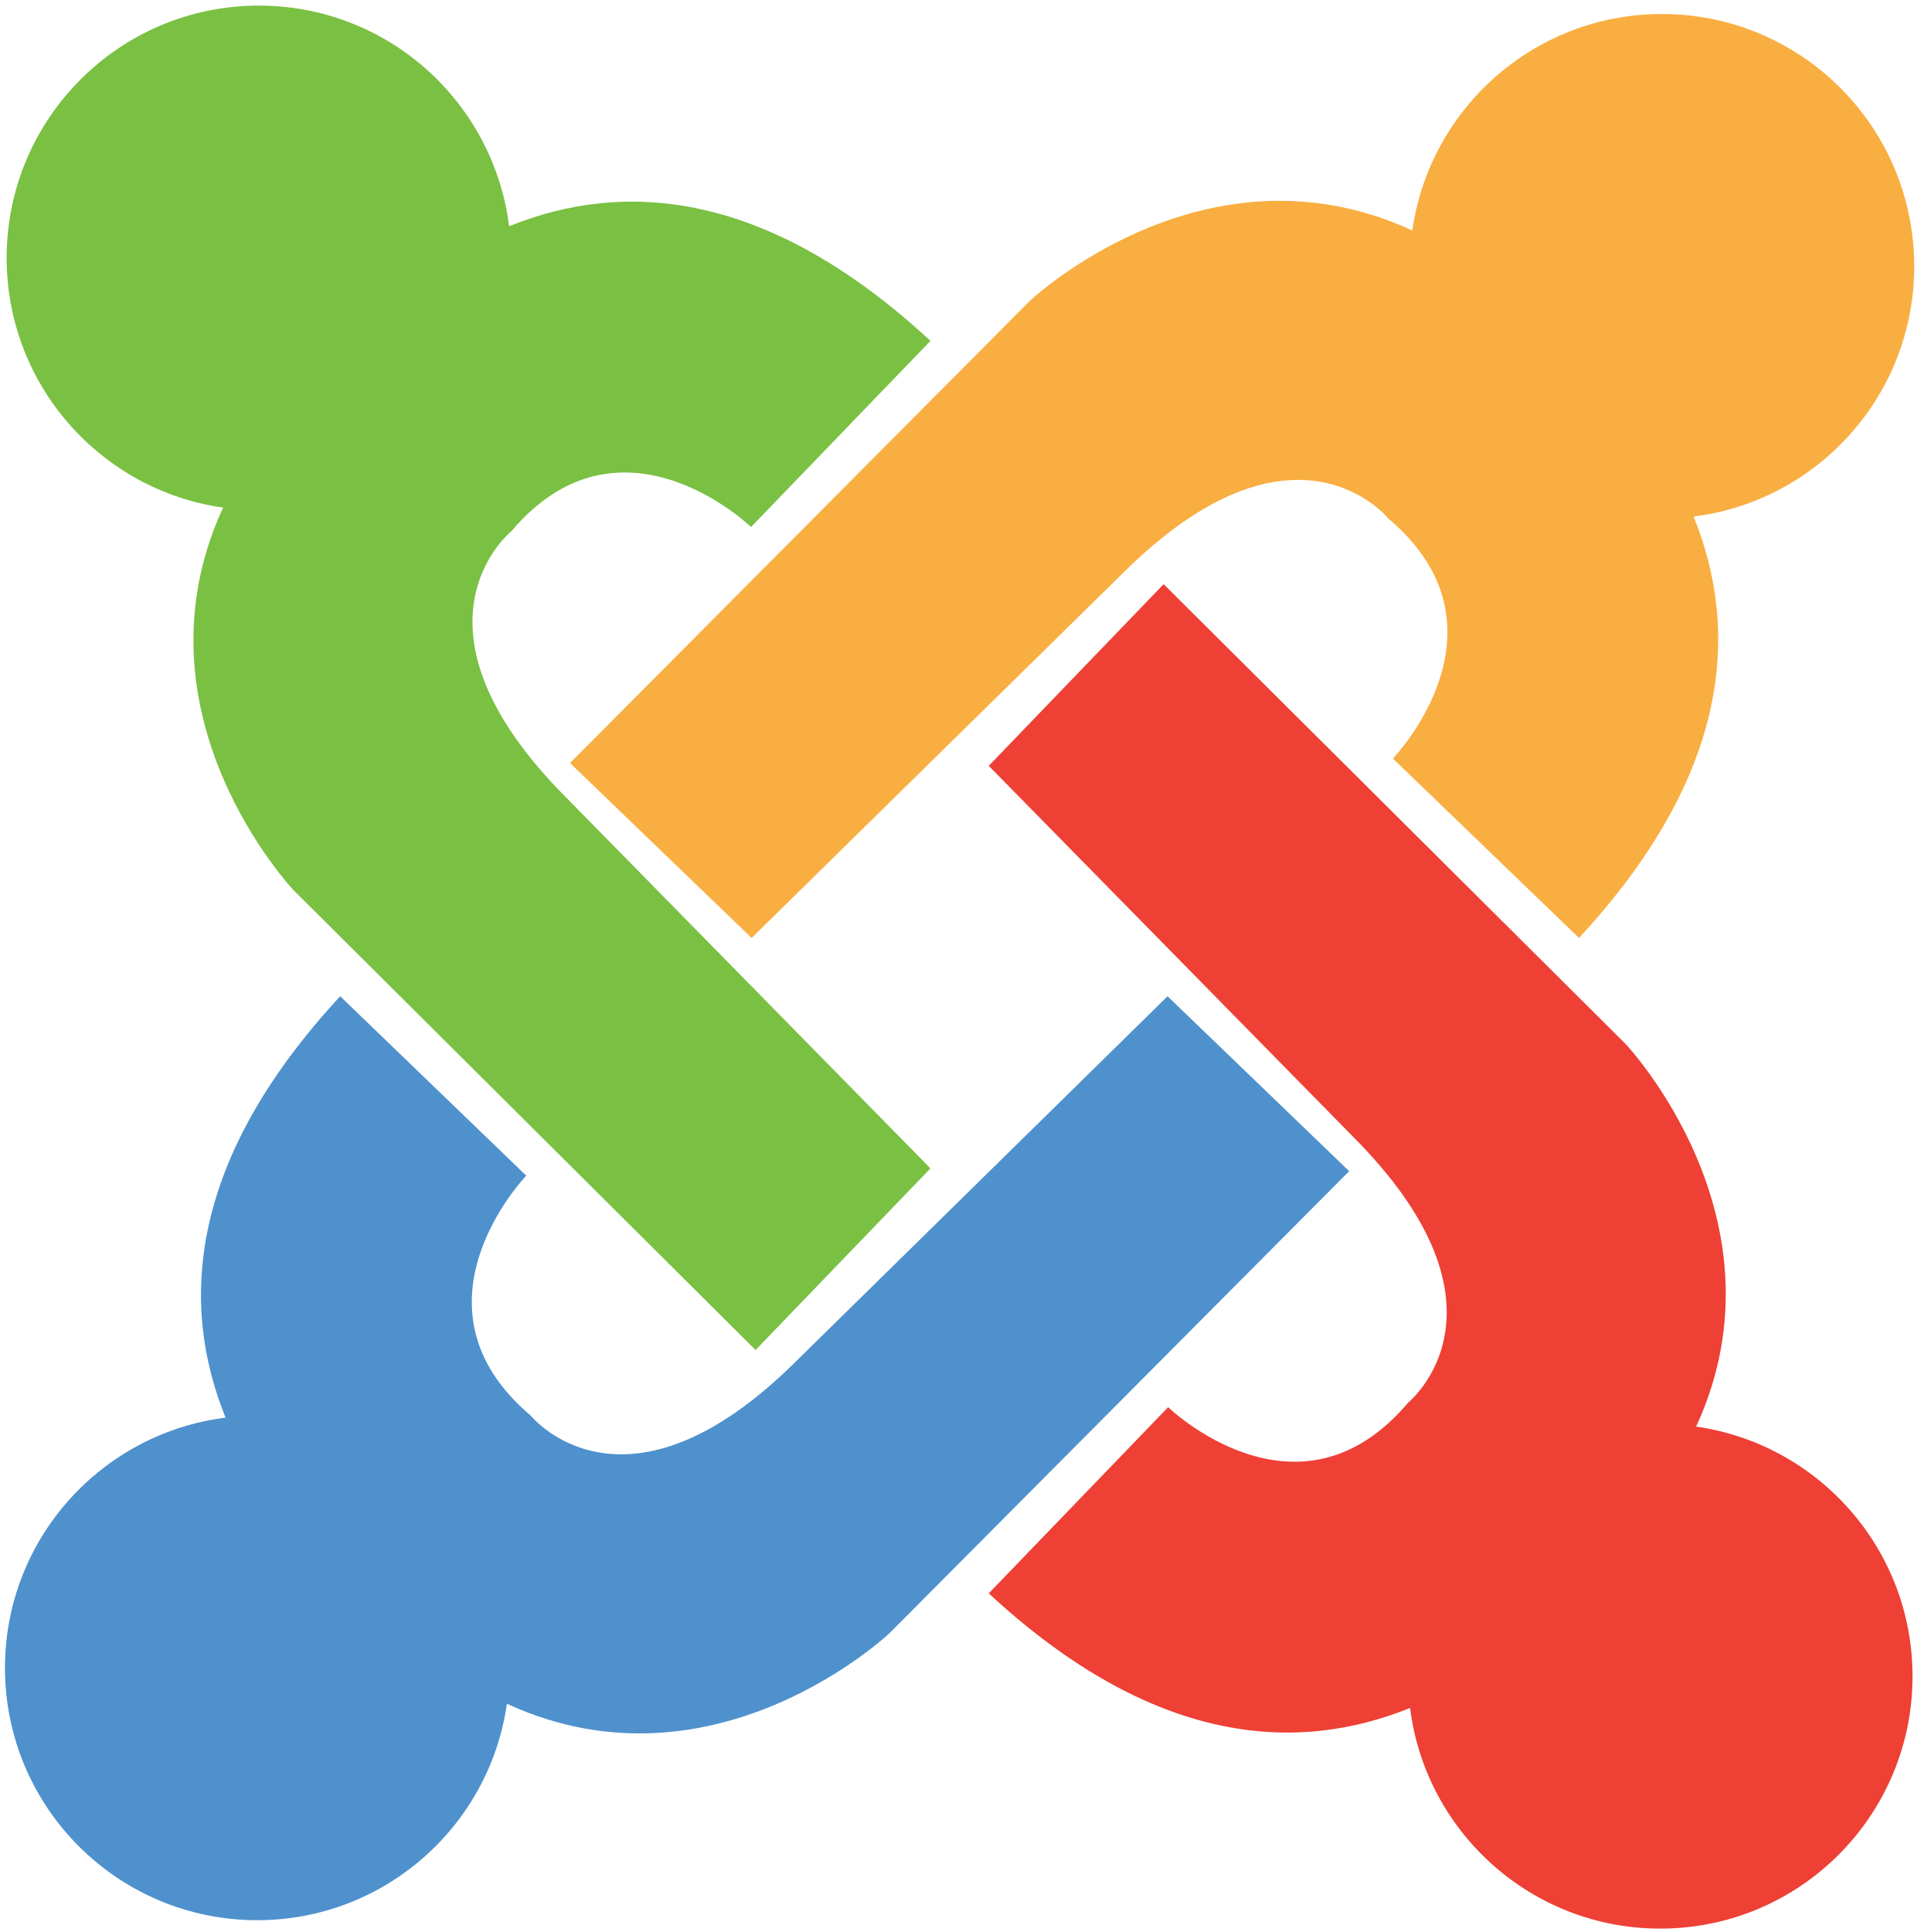
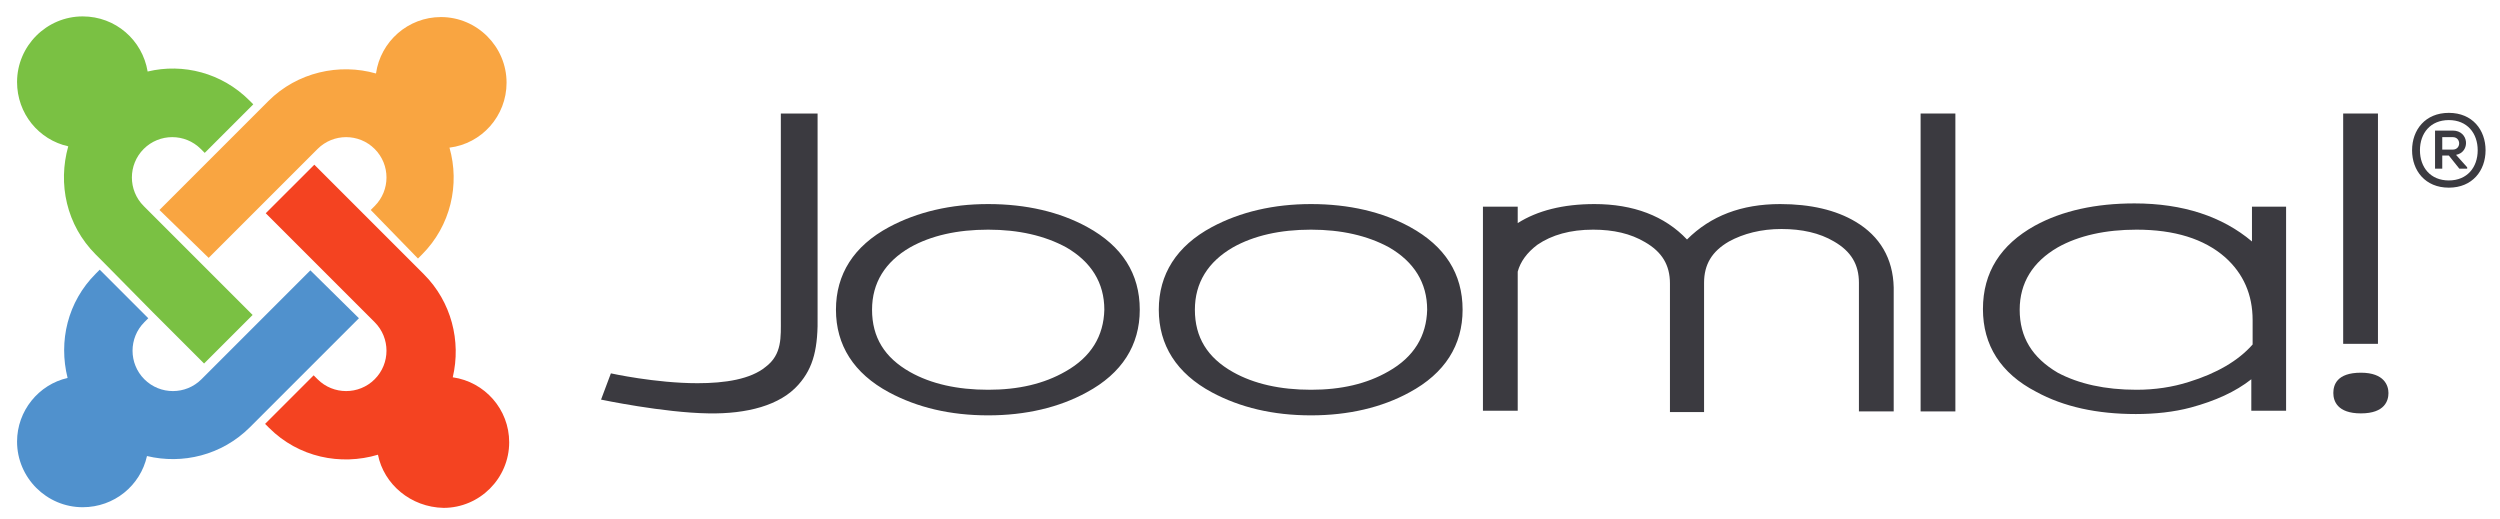
- <svg xmlns="http://www.w3.org/2000/svg" width="2481" height="2500" viewBox="0 0 256 258" preserveAspectRatio="xMinYMin meet">
-   <path d="M255.667 35.561c0-18.607-15.084-33.691-33.691-33.691-16.99 0-31.035 12.578-33.349 28.929l-.341-.18c-27.553-12.427-50.762 9.584-50.762 9.584l-61.391 61.692 24.257 23.36 49.413-48.546c23.074-23.075 35.638-7.457 35.638-7.457 17.37 14.674.598 32.044.598 32.044l24.857 23.959c20.298-21.923 21.475-41.056 15.305-56.276 16.612-2.08 29.466-16.243 29.466-33.418" fill="#F9AE41" />
-   <path d="M226.514 190.507c.115-.215.18-.34.18-.34 12.428-27.554-9.584-50.763-9.584-50.763l-61.693-61.393-23.359 24.259 48.546 49.412c23.074 23.075 7.456 35.64 7.456 35.64-14.673 17.37-32.043.598-32.043.598l-23.959 24.856c21.922 20.298 41.056 21.475 56.275 15.305 2.08 16.612 16.244 29.467 33.419 29.467 18.607 0 33.69-15.084 33.69-33.691 0-16.99-12.577-31.035-28.928-33.35" fill="#EE4035" />
-   <path d="M155.942 133.04l-49.413 48.545c-23.075 23.076-35.639 7.459-35.639 7.459C53.52 174.369 70.291 157 70.291 157L45.436 133.04c-20.298 21.922-21.476 41.055-15.307 56.275C13.517 191.396.663 205.558.663 222.734c0 18.607 15.084 33.69 33.692 33.69 16.99.001 31.035-12.576 33.349-28.927.216.115.341.179.341.179 27.554 12.43 50.762-9.584 50.762-9.584l61.392-61.693-24.257-23.359" fill="#4F91CD" />
-   <path d="M75.727 106.613c-23.075-23.075-7.459-35.64-7.459-35.64 14.676-17.37 32.045-.598 32.045-.598l23.959-24.855C102.35 25.222 83.217 24.045 67.997 30.214 65.917 13.601 51.755.747 34.577.747 15.973.747.89 15.831.888 34.438c0 16.991 12.577 31.036 28.929 33.35-.115.216-.179.342-.179.342-12.43 27.552 9.583 50.76 9.583 50.76l61.694 61.393 23.359-24.257-48.546-49.413" fill="#7AC043" />
+ <svg xmlns="http://www.w3.org/2000/svg" clip-rule="evenodd" stroke-linejoin="round" stroke-miterlimit="1.414" viewBox="0,0,381,79">
+   <g fill="#3b3a40" transform="translate(-35 -35)">
+     <path d="m154 52.3v31.3c0 2.8.2 5.4-2.3 7.3-2.3 1.9-6.2 2.5-10.4 2.5-6.4 0-13.2-1.5-13.2-1.5l-1.5 4s9.5 2 16.4 2.1c5.8.1 10.9-1.2 13.7-4.4 2.3-2.6 3-5.6 2.9-10.7v-30.6z" />
+     <path d="m200.7 69.6c-4.2-2.3-9.3-3.5-15.1-3.5-5.7 0-10.8 1.2-15.1 3.5-5.4 2.9-8.1 7.2-8.1 12.6s2.7 9.7 8.1 12.6c4.3 2.3 9.3 3.5 15.1 3.5 5.7 0 10.8-1.2 15-3.5 5.4-2.9 8.1-7.2 8.1-12.6 0-5.5-2.7-9.7-8-12.6m-3.3 22c-3.3 1.9-7.2 2.8-11.8 2.8-4.7 0-8.7-.9-11.9-2.7-3.9-2.2-5.8-5.3-5.8-9.5 0-4.1 2-7.3 5.8-9.5 3.2-1.8 7.2-2.7 11.9-2.7 4.6 0 8.6.9 11.9 2.7 3.8 2.2 5.8 5.4 5.8 9.5-.1 4-2 7.2-5.9 9.4z" />
+     <path d="m249.9 69.6c-4.2-2.3-9.3-3.5-15.1-3.5-5.7 0-10.8 1.2-15.1 3.5-5.4 2.9-8.1 7.2-8.1 12.6s2.7 9.7 8.1 12.6c4.3 2.3 9.3 3.5 15.1 3.5 5.7 0 10.8-1.2 15-3.5 5.4-2.9 8.1-7.2 8.1-12.6 0-5.5-2.7-9.7-8-12.6m-3.3 22c-3.3 1.9-7.2 2.8-11.8 2.8-4.7 0-8.7-.9-11.9-2.7-3.9-2.2-5.8-5.3-5.8-9.5 0-4.1 2-7.3 5.8-9.5 3.2-1.8 7.2-2.7 11.9-2.7 4.6 0 8.6.9 11.9 2.7 3.8 2.2 5.8 5.4 5.8 9.5-.1 4-2 7.2-5.9 9.4z" />
+     <path d="m317.8 68.8c-3-1.8-6.9-2.7-11.5-2.7-5.9 0-10.6 1.8-14.2 5.4-3.4-3.6-8.2-5.4-14.1-5.4-4.8 0-8.7 1-11.7 2.9v-2.5h-5.3v31.1h5.3v-21.2c.4-1.5 1.4-2.9 3-4.1 2.2-1.5 5-2.3 8.5-2.3 3.1 0 5.7.6 7.9 1.9 2.6 1.5 3.8 3.5 3.8 6.3v19.6h5.2v-19.7c0-2.8 1.2-4.8 3.8-6.3 2.2-1.2 4.9-1.9 8-1.9s5.8.6 8 1.9c2.6 1.5 3.8 3.5 3.8 6.3v19.6h5.3v-18.9c-.1-4.4-2.1-7.8-5.8-10" />
+     <path d="m327.7 52.3v45.4h5.3v-45.4z" />
+     <path d="m392.1 52.3v35.1h5.3v-35.1z" />
+     <path d="m378.2 66.5v5.3c-4.5-3.8-10.5-5.8-17.9-5.8-5.9 0-11 1.1-15.2 3.4-5.2 2.9-7.9 7.1-7.9 12.7 0 5.5 2.7 9.8 8.1 12.6 4.2 2.3 9.3 3.4 15.2 3.4 2.9 0 5.8-.3 8.4-1 3.7-1 6.8-2.4 9.2-4.3v4.8h5.3v-31.1zm-35.4 15.7c0-4.1 2-7.3 5.8-9.5 3.2-1.8 7.3-2.7 12-2.7 5.8 0 10.3 1.4 13.5 4.2 2.8 2.5 4.2 5.7 4.2 9.6v3.7c-2.2 2.5-5.5 4.4-9.7 5.7-2.5.8-5.2 1.2-8 1.2-4.8 0-8.8-.9-12-2.6-3.9-2.3-5.8-5.4-5.8-9.6z" />
+     <path d="m394.8 91.8c-3.7 0-4.2 1.9-4.2 3.1s.6 3.1 4.2 3.1c3.7 0 4.2-2 4.2-3.1s-.6-3.1-4.2-3.1z" />
+     <path d="m413.8 57.9c0 3.1-2 5.7-5.6 5.7s-5.6-2.6-5.6-5.7 2-5.7 5.6-5.7 5.6 2.6 5.6 5.7zm-10 0c0 2.6 1.6 4.6 4.4 4.6s4.4-2 4.4-4.6-1.6-4.6-4.4-4.6-4.4 2-4.4 4.6zm5.5.7c2.2-.4 2-3.7-.5-3.7h-2.7v5.8h1.1v-2h1l1.6 2h1.2v-.2zm-.5-2.7c1.3 0 1.3 1.9 0 1.9h-1.6v-1.9z" />
+   </g>
+   <g transform="translate(-35 -35)">
+     <path d="m51 75.2-1.4-1.4c-4.5-4.5-5.8-10.8-4.2-16.5-4.5-1-7.8-5-7.8-9.8 0-5.5 4.5-10 10-10 5 0 9.1 3.6 9.9 8.4 5.4-1.3 11.3.2 15.5 4.4l.6.6-7.4 7.4-.6-.6c-2.4-2.4-6.3-2.4-8.7 0s-2.4 6.3 0 8.7l16.6 16.6-7.4 7.4-7.8-7.8z" fill="#7ac143" />
+     <path d="m59.3 67 16.6-16.6c4.4-4.4 10.8-5.8 16.4-4.2.7-4.9 4.9-8.6 9.9-8.6 5.5 0 10 4.5 10 10 0 5.1-3.8 9.3-8.7 9.9 1.6 5.6.2 11.9-4.2 16.3l-.6.6-7.2-7.4.6-.6c2.4-2.4 2.4-6.3 0-8.7s-6.3-2.4-8.7 0l-16.6 16.6z" fill="#f9a541" />
+     <path d="m92.6 104.3c-5.7 1.7-12.1.4-16.6-4.1l-.6-.6 7.4-7.4.6.6c2.4 2.4 6.3 2.4 8.7 0s2.4-6.3 0-8.7l-16.6-16.6 7.4-7.4 16.7 16.7c4.2 4.2 5.7 10.2 4.4 15.7 4.9.7 8.6 4.9 8.6 9.9 0 5.5-4.5 10-10 10-5-.1-9.1-3.6-10-8.1z" fill="#f44321" />
+     <path d="m89.7 83.5-16.6 16.6c-4.3 4.3-10.3 5.7-15.7 4.4-1 4.5-5 7.8-9.8 7.8-5.5 0-10-4.5-10-10 0-4.7 3.3-8.7 7.7-9.7-1.4-5.6 0-11.6 4.3-15.9l.6-.6 7.4 7.4-.6.6c-2.4 2.4-2.4 6.3 0 8.7s6.3 2.4 8.7 0l16.6-16.6z" fill="#5091cd" />
+   </g>
</svg>
